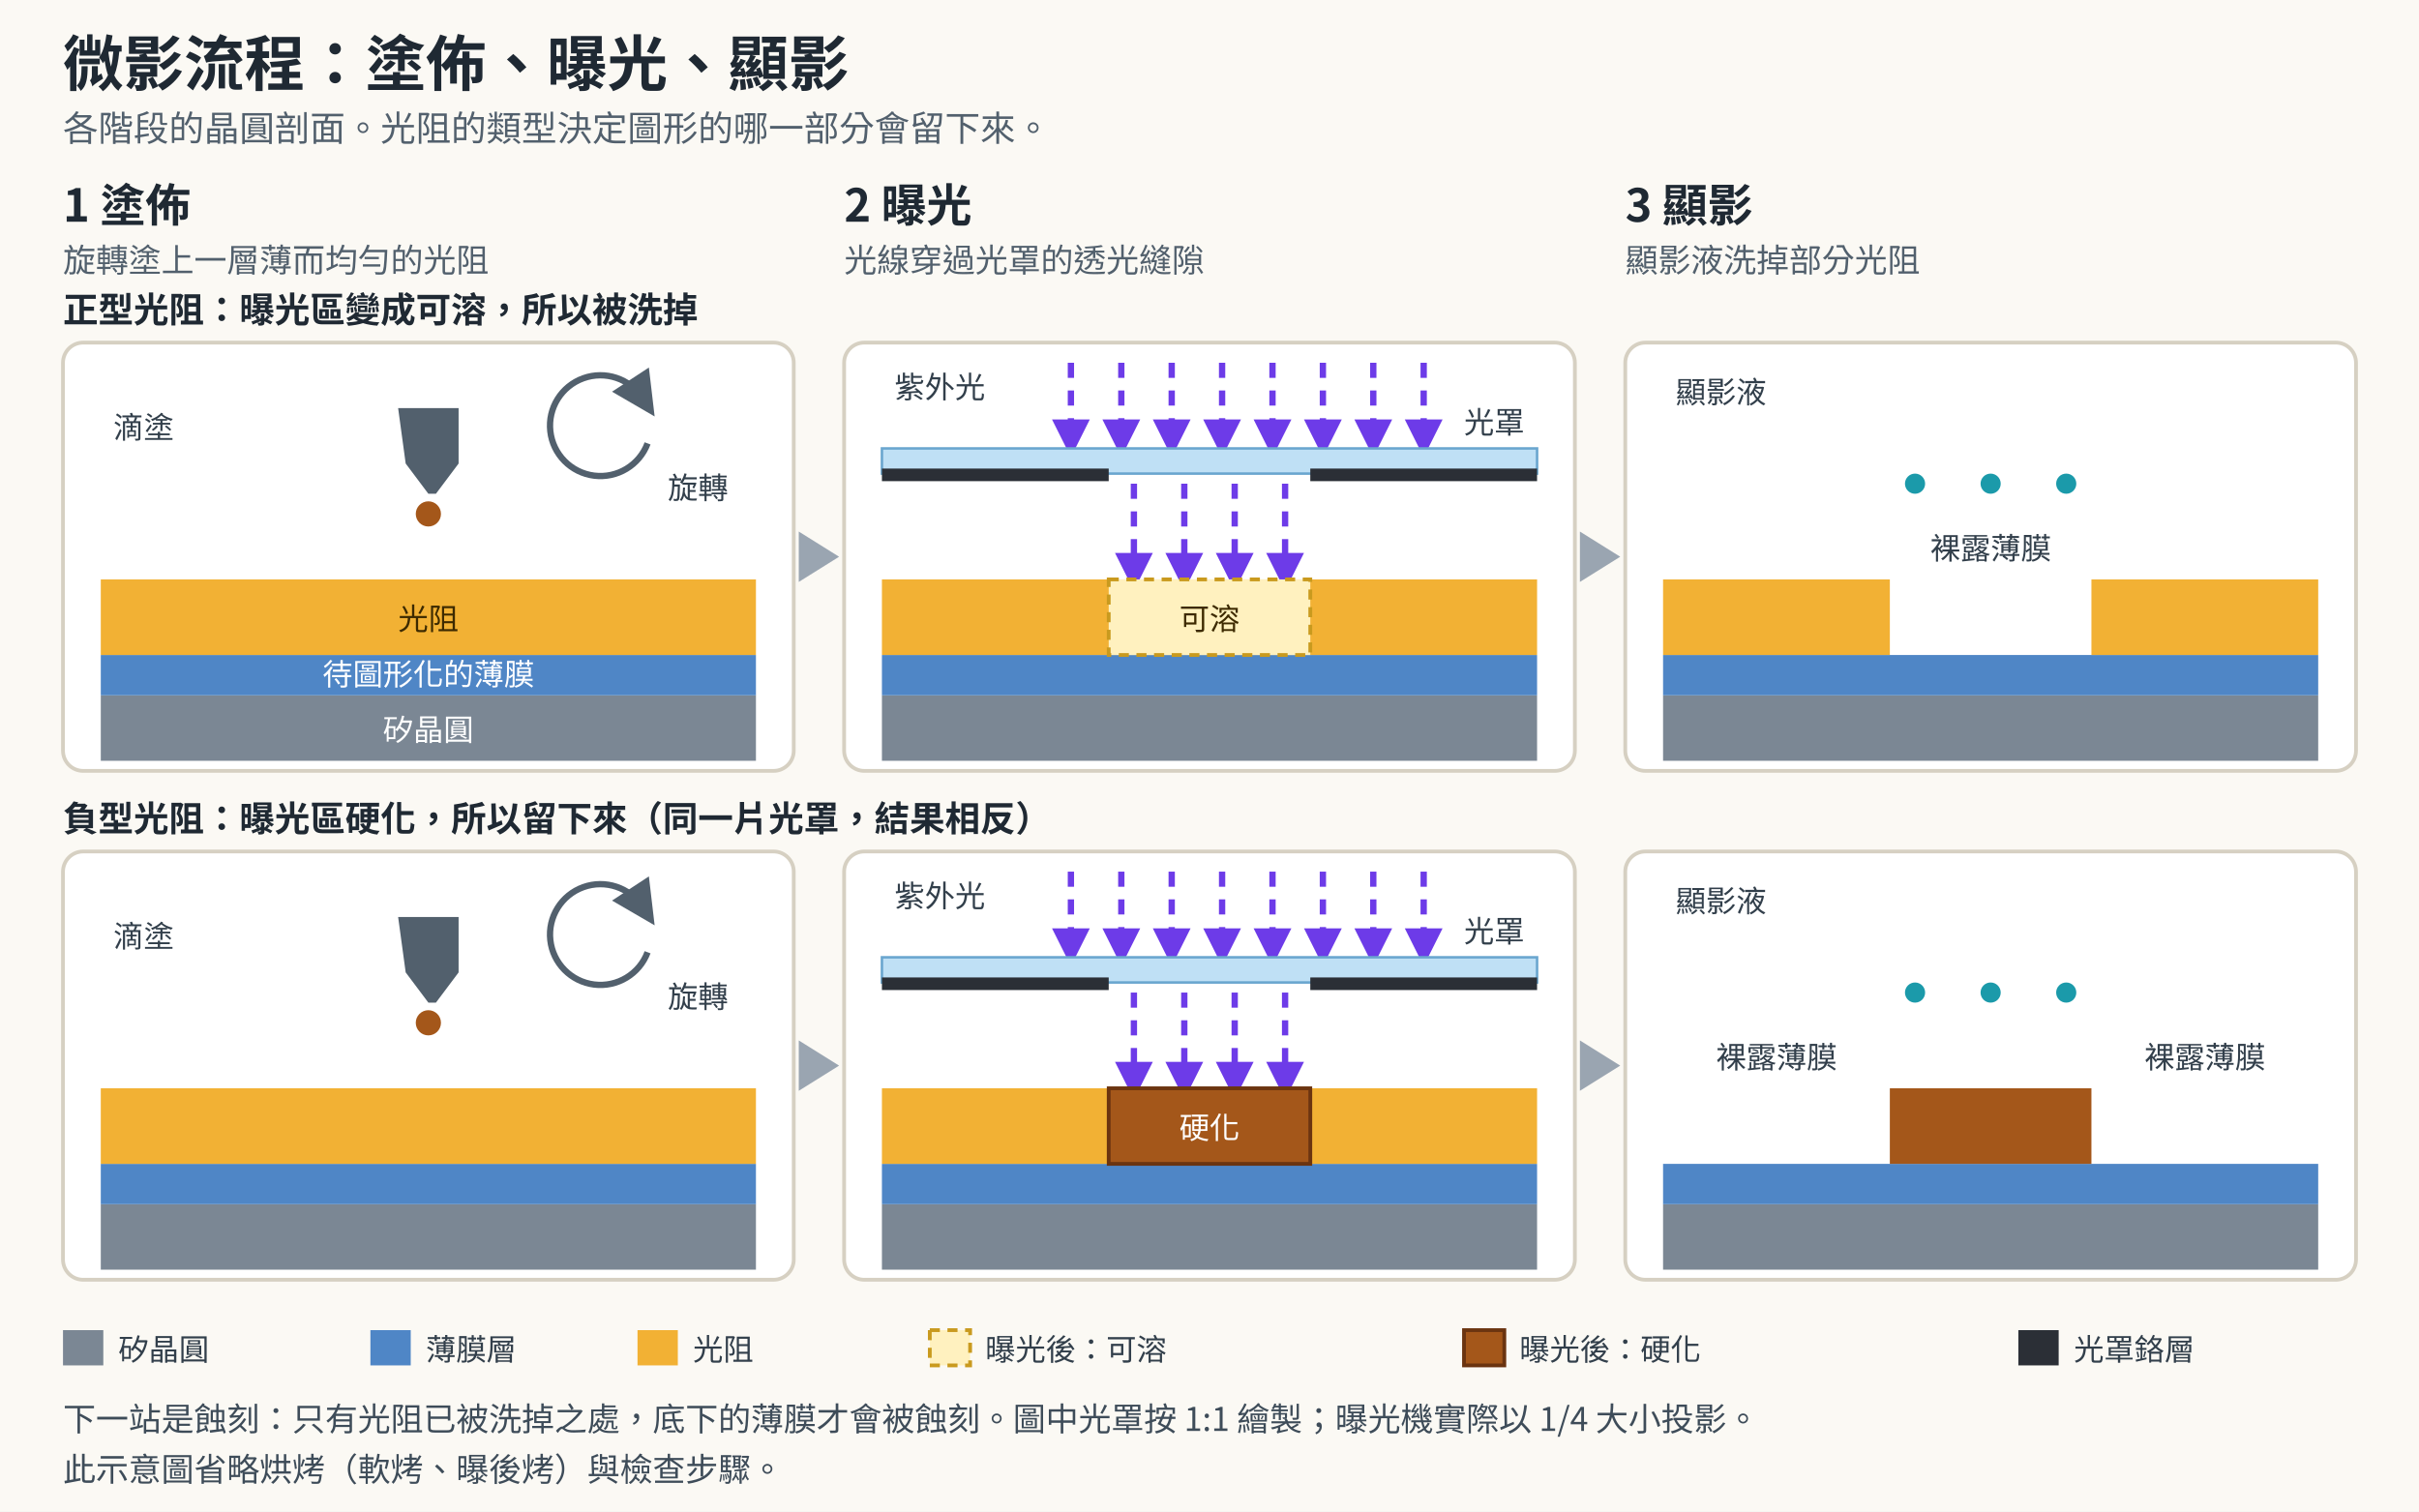
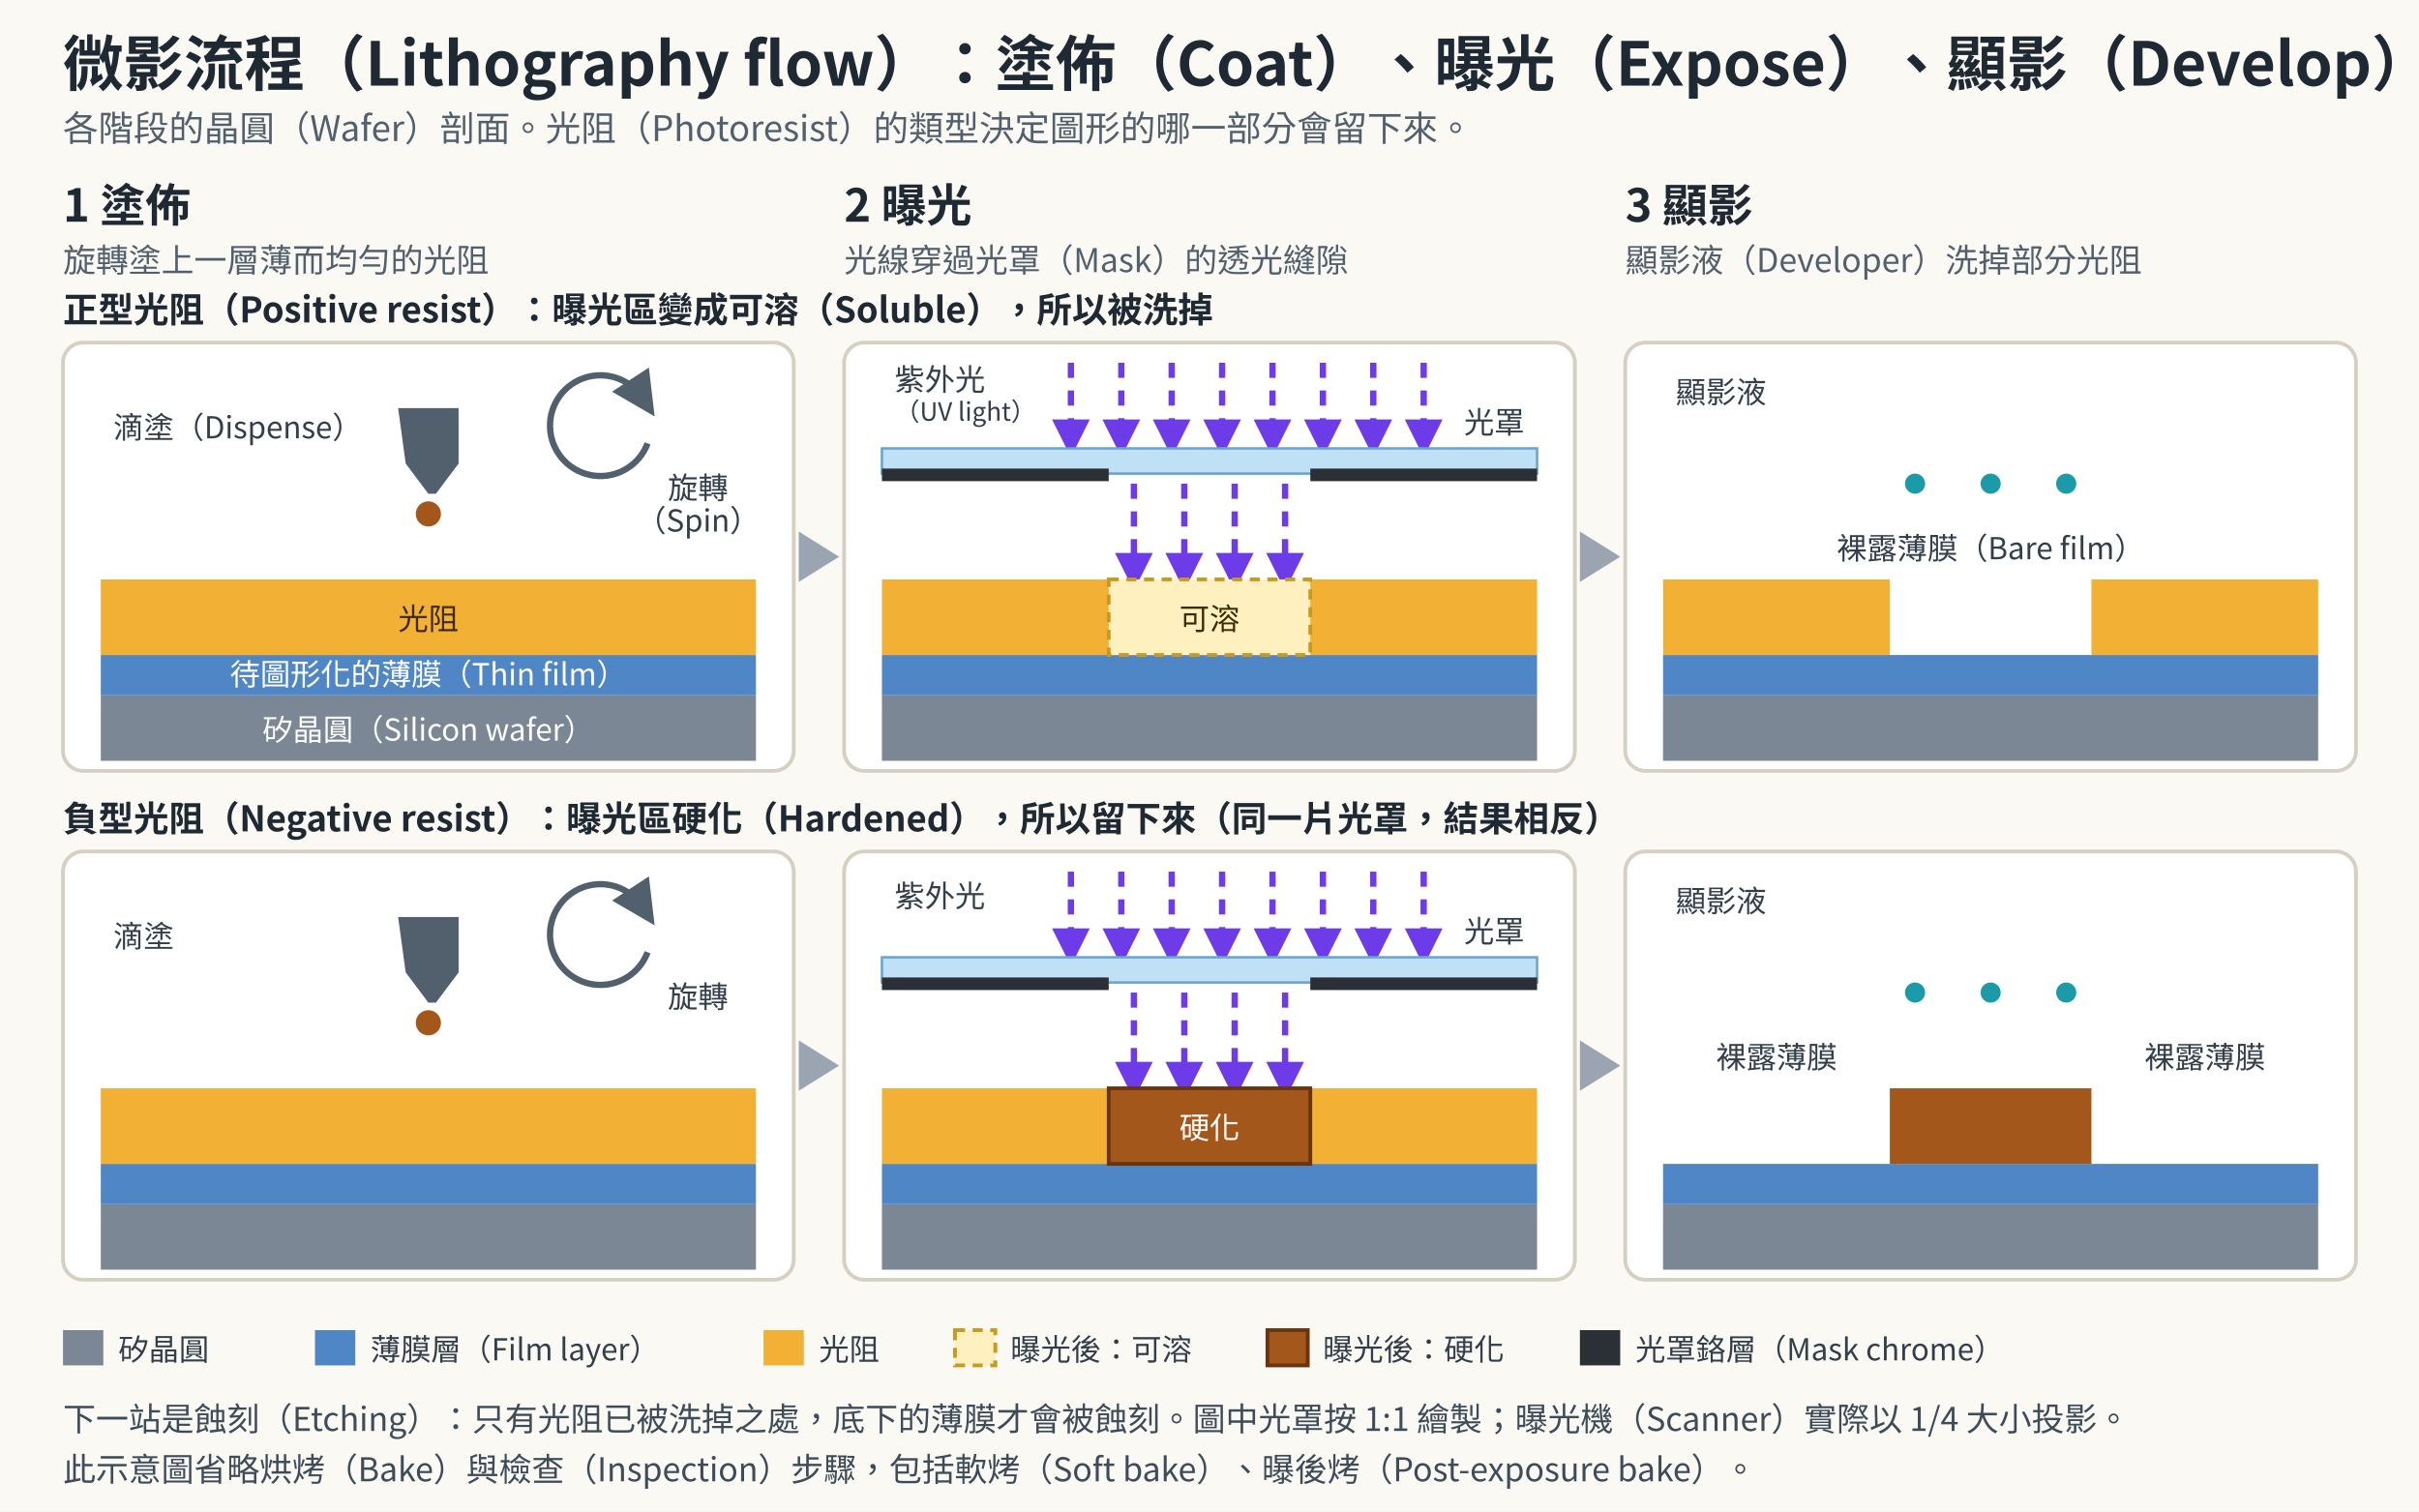
<svg xmlns="http://www.w3.org/2000/svg" xml:lang="zh-Hant-TW" viewBox="0 0 960 600" width="960" height="600" role="img" aria-labelledby="t d">
  <style>
text{font-family:"Noto Sans TC","PingFang TC","Microsoft JhengHei","Noto Sans CJK TC",system-ui,-apple-system,"Segoe UI",Roboto,sans-serif;fill:#1f2933}
.bg{fill:#fbf9f4}
.pbg{fill:#fff;stroke:#d6d0c2;stroke-width:1.5}
.glow{fill:none;stroke:#e8590c;stroke-width:3.5;opacity:0}
.sub{fill:#7b8794}.film{fill:#4f86c6}
.res{fill:#f2b134}.resN{fill:#a4571a}
.expP{fill:#fff1bf;stroke:#c99a1e;stroke-width:1.5;stroke-dasharray:4 3}
.expN{fill:#a4571a;stroke:#6b3410;stroke-width:1.5}
.quartz{fill:#bfe0f5;stroke:#6aa6cf;stroke-width:1}.chrome{fill:#2b2f36}
.beam{stroke:#6d3be8;stroke-width:2.5;stroke-dasharray:6 5}
.nozzle{fill:#52606d}.drop{fill:#a4571a}.ddrop{fill:#1b9aaa}
.spin{fill:none;stroke:#52606d;stroke-width:2.5}
.ovl{fill:#f2b134;opacity:0}
.t1{font-size:24px;font-weight:700}.t2{font-size:14px;fill:#52606d}
.h{font-size:18px;font-weight:700}.hs{font-size:13px;fill:#52606d}
.ban{font-size:14px;font-weight:700}
.lab{font-size:12px;fill:#323f4b}.lab.w{fill:#fff}.lab.d{fill:#3d2a00}
.note{font-size:13px;fill:#3e4c59}.leg{font-size:12px;fill:#323f4b}
.arr{fill:#9aa5b1}
@keyframes gc{0%{opacity:1}30%{opacity:1}33%{opacity:0}100%{opacity:0}}
@keyframes ge{0%{opacity:0}33%{opacity:0}36%{opacity:1}63%{opacity:1}66%{opacity:0}100%{opacity:0}}
@keyframes gd{0%{opacity:0}66%{opacity:0}69%{opacity:1}97%{opacity:1}100%{opacity:0}}
@keyframes drop{0%{transform:translateY(0);opacity:1}20%{transform:translateY(24px);opacity:1}26%{transform:translateY(24px);opacity:0}27%{transform:translateY(0);opacity:0}99%{transform:translateY(0);opacity:0}100%{transform:translateY(0);opacity:1}}
@keyframes ddrop{0%{transform:translateY(0);opacity:1}66%{transform:translateY(0);opacity:1}72%{transform:translateY(0);opacity:1}88%{transform:translateY(14px);opacity:1}94%{transform:translateY(14px);opacity:0}100%{transform:translateY(0);opacity:1}}
@keyframes beam{0%{opacity:.5}33%{opacity:.5}37%{opacity:1}63%{opacity:1}67%{opacity:.5}100%{opacity:.5}}
@keyframes flow{to{stroke-dashoffset:-22}}
@keyframes ex{0%{opacity:1}32%{opacity:1}33%{opacity:0}55%{opacity:1}100%{opacity:1}}
@keyframes ovl{0%{opacity:0}65%{opacity:0}66%{opacity:1}96%{opacity:0}100%{opacity:0}}
@keyframes spin{0%{opacity:1}100%{opacity:1}}
.g-coat{animation:gc 12s infinite}.g-expose{animation:ge 12s infinite}.g-develop{animation:gd 12s infinite}
.drop{animation:drop 12s infinite}.ddrop{animation:ddrop 12s infinite}
.beam{animation:beam 12s infinite,flow 1s linear infinite}
.ex{animation:ex 12s infinite}.ovl{animation:ovl 12s infinite}
@media (prefers-reduced-motion:reduce){.glow,.drop,.ddrop,.beam,.ex,.ovl{animation:none!important}.glow{opacity:0}}
</style>
  <defs>
    <marker id="ah" markerWidth="7" markerHeight="7" refX="3.5" refY="3.5" orient="auto">
      <path d="M0 0L7 3.5L0 7z" fill="#52606d" />
    </marker>
    <marker id="ahv" markerWidth="6" markerHeight="6" refX="3" refY="3" orient="auto">
      <path d="M0 0L6 3L0 6z" fill="#6d3be8" />
    </marker>
  </defs>
  <rect class="bg" width="960" height="600" />
-   <text class="t1" x="25" y="34">微影流程：塗佈、曝光、顯影</text>
-   <text class="t2" x="25" y="56">各階段的晶圓剖面。光阻的類型決定圖形的哪一部分會留下來。</text>
+   <text class="t1" x="25" y="34">微影流程（Lithography flow）：塗佈（Coat）、曝光（Expose）、顯影（Develop）</text>
+   <text class="t2" x="25" y="56">各階段的晶圓（Wafer）剖面。光阻（Photoresist）的類型決定圖形的哪一部分會留下來。</text>
  <text class="h" x="25" y="88">1  塗佈</text>
  <text class="hs" x="25" y="108">旋轉塗上一層薄而均勻的光阻</text>
  <text class="h" x="335" y="88">2  曝光</text>
-   <text class="hs" x="335" y="108">光線穿過光罩的透光縫隙</text>
+   <text class="hs" x="335" y="108">光線穿過光罩（Mask）的透光縫隙</text>
  <text class="h" x="645" y="88">3  顯影</text>
-   <text class="hs" x="645" y="108">顯影液洗掉部分光阻</text>
-   <text class="ban" x="25" y="128">正型光阻：曝光區變成可溶，所以被洗掉</text>
+   <text class="hs" x="645" y="108">顯影液（Developer）洗掉部分光阻</text>
+   <text class="ban" x="25" y="128">正型光阻（Positive resist）：曝光區變成可溶（Soluble），所以被洗掉</text>
  <g transform="translate(25,136)">
    <rect class="pbg" x="0" y="0" width="290" height="170" rx="8" />
    <rect class="glow g-coat" x="0" y="0" width="290" height="170" rx="8" />
    <rect class="sub" x="15" y="140" width="260" height="26" />
    <rect class="film" x="15" y="124" width="260" height="16" />
-     <text class="lab w" x="145" y="158" text-anchor="middle">矽晶圓</text>
-     <text class="lab w" x="145" y="136" text-anchor="middle">待圖形化的薄膜</text>
+     <text class="lab w" x="145" y="158" text-anchor="middle">矽晶圓（Silicon wafer）</text>
+     <text class="lab w" x="145" y="136" text-anchor="middle">待圖形化的薄膜（Thin film）</text>
    <rect class="res" x="15" y="94" width="260" height="30" />
    <text class="lab d" x="145" y="114" text-anchor="middle">光阻</text>
    <path class="nozzle" d="M133 26 h24 v22 l-9 12 l-3 0 l-9 -12 z" />
-     <text class="lab" x="20" y="38">滴塗</text>
+     <text class="lab" x="20" y="38">滴塗（Dispense）</text>
    <circle class="drop" cx="145" cy="68" r="5" />
    <path class="spin" d="M232 40 a20 20 0 1 1 -2 -18" marker-end="url(#ah)" />
-     <text class="lab" x="252" y="62" text-anchor="middle">旋轉</text>
+     <text class="lab" x="252" y="62" text-anchor="middle">旋轉<tspan x="252" dy="13">（Spin）</tspan>
+     </text>
  </g>
  <g transform="translate(335,136)">
    <rect class="pbg" x="0" y="0" width="290" height="170" rx="8" />
    <rect class="glow g-expose" x="0" y="0" width="290" height="170" rx="8" />
    <rect class="sub" x="15" y="140" width="260" height="26" />
    <rect class="film" x="15" y="124" width="260" height="16" />
    <line class="beam" x1="90" y1="8" x2="90" y2="38" marker-end="url(#ahv)" />
    <line class="beam" x1="110" y1="8" x2="110" y2="38" marker-end="url(#ahv)" />
    <line class="beam" x1="130" y1="8" x2="130" y2="38" marker-end="url(#ahv)" />
    <line class="beam" x1="150" y1="8" x2="150" y2="38" marker-end="url(#ahv)" />
    <line class="beam" x1="170" y1="8" x2="170" y2="38" marker-end="url(#ahv)" />
    <line class="beam" x1="190" y1="8" x2="190" y2="38" marker-end="url(#ahv)" />
    <line class="beam" x1="210" y1="8" x2="210" y2="38" marker-end="url(#ahv)" />
    <line class="beam" x1="230" y1="8" x2="230" y2="38" marker-end="url(#ahv)" />
    <line class="beam" x1="115" y1="56" x2="115" y2="91" marker-end="url(#ahv)" />
    <line class="beam" x1="135" y1="56" x2="135" y2="91" marker-end="url(#ahv)" />
    <line class="beam" x1="155" y1="56" x2="155" y2="91" marker-end="url(#ahv)" />
    <line class="beam" x1="175" y1="56" x2="175" y2="91" marker-end="url(#ahv)" />
    <rect class="quartz" x="15" y="42" width="260" height="10" />
    <rect class="chrome" x="15" y="50" width="90" height="5" />
    <rect class="chrome" x="185" y="50" width="90" height="5" />
-     <text class="lab" x="20" y="22">紫外光</text>
+     <text class="lab" x="20" y="19">紫外光<tspan x="20" dy="12" font-size="10">（UV light）</tspan>
+     </text>
    <text class="lab" x="270" y="36" text-anchor="end">光罩</text>
    <rect class="res" x="15" y="94" width="260" height="30" />
    <rect class="expP ex" x="105" y="94" width="80" height="30" />
    <text class="lab d ex" x="145" y="114" text-anchor="middle">可溶</text>
  </g>
  <g transform="translate(645,136)">
    <rect class="pbg" x="0" y="0" width="290" height="170" rx="8" />
    <rect class="glow g-develop" x="0" y="0" width="290" height="170" rx="8" />
    <rect class="sub" x="15" y="140" width="260" height="26" />
    <rect class="film" x="15" y="124" width="260" height="16" />
    <text class="lab" x="20" y="24">顯影液</text>
    <circle class="ddrop" cx="115" cy="56" r="4" />
    <circle class="ddrop" cx="145" cy="56" r="4" />
    <circle class="ddrop" cx="175" cy="56" r="4" />
    <rect class="res" x="15" y="94" width="90" height="30" />
    <rect class="res" x="185" y="94" width="90" height="30" />
    <rect class="ovl" x="105" y="94" width="80" height="30" />
-     <text class="lab" x="145" y="86" text-anchor="middle">裸露薄膜</text>
+     <text class="lab" x="145" y="86" text-anchor="middle">裸露薄膜（Bare film）</text>
  </g>
  <path class="arr" d="M317 211 l16 10 l-16 10 z" />
  <path class="arr" d="M627 211 l16 10 l-16 10 z" />
-   <text class="ban" x="25" y="330">負型光阻：曝光區硬化，所以留下來（同一片光罩，結果相反）</text>
+   <text class="ban" x="25" y="330">負型光阻（Negative resist）：曝光區硬化（Hardened），所以留下來（同一片光罩，結果相反）</text>
  <g transform="translate(25,338)">
    <rect class="pbg" x="0" y="0" width="290" height="170" rx="8" />
    <rect class="glow g-coat" x="0" y="0" width="290" height="170" rx="8" />
    <rect class="sub" x="15" y="140" width="260" height="26" />
    <rect class="film" x="15" y="124" width="260" height="16" />
    <rect class="res" x="15" y="94" width="260" height="30" />
    <path class="nozzle" d="M133 26 h24 v22 l-9 12 l-3 0 l-9 -12 z" />
    <text class="lab" x="20" y="38">滴塗</text>
    <circle class="drop" cx="145" cy="68" r="5" />
    <path class="spin" d="M232 40 a20 20 0 1 1 -2 -18" marker-end="url(#ah)" />
    <text class="lab" x="252" y="62" text-anchor="middle">旋轉</text>
  </g>
  <g transform="translate(335,338)">
    <rect class="pbg" x="0" y="0" width="290" height="170" rx="8" />
    <rect class="glow g-expose" x="0" y="0" width="290" height="170" rx="8" />
    <rect class="sub" x="15" y="140" width="260" height="26" />
    <rect class="film" x="15" y="124" width="260" height="16" />
    <line class="beam" x1="90" y1="8" x2="90" y2="38" marker-end="url(#ahv)" />
    <line class="beam" x1="110" y1="8" x2="110" y2="38" marker-end="url(#ahv)" />
    <line class="beam" x1="130" y1="8" x2="130" y2="38" marker-end="url(#ahv)" />
    <line class="beam" x1="150" y1="8" x2="150" y2="38" marker-end="url(#ahv)" />
    <line class="beam" x1="170" y1="8" x2="170" y2="38" marker-end="url(#ahv)" />
    <line class="beam" x1="190" y1="8" x2="190" y2="38" marker-end="url(#ahv)" />
    <line class="beam" x1="210" y1="8" x2="210" y2="38" marker-end="url(#ahv)" />
    <line class="beam" x1="230" y1="8" x2="230" y2="38" marker-end="url(#ahv)" />
    <line class="beam" x1="115" y1="56" x2="115" y2="91" marker-end="url(#ahv)" />
    <line class="beam" x1="135" y1="56" x2="135" y2="91" marker-end="url(#ahv)" />
    <line class="beam" x1="155" y1="56" x2="155" y2="91" marker-end="url(#ahv)" />
    <line class="beam" x1="175" y1="56" x2="175" y2="91" marker-end="url(#ahv)" />
    <rect class="quartz" x="15" y="42" width="260" height="10" />
    <rect class="chrome" x="15" y="50" width="90" height="5" />
    <rect class="chrome" x="185" y="50" width="90" height="5" />
    <text class="lab" x="20" y="22">紫外光</text>
    <text class="lab" x="270" y="36" text-anchor="end">光罩</text>
    <rect class="res" x="15" y="94" width="260" height="30" />
    <rect class="expN ex" x="105" y="94" width="80" height="30" />
    <text class="lab w ex" x="145" y="114" text-anchor="middle">硬化</text>
  </g>
  <g transform="translate(645,338)">
    <rect class="pbg" x="0" y="0" width="290" height="170" rx="8" />
    <rect class="glow g-develop" x="0" y="0" width="290" height="170" rx="8" />
    <rect class="sub" x="15" y="140" width="260" height="26" />
    <rect class="film" x="15" y="124" width="260" height="16" />
    <text class="lab" x="20" y="24">顯影液</text>
    <circle class="ddrop" cx="115" cy="56" r="4" />
    <circle class="ddrop" cx="145" cy="56" r="4" />
    <circle class="ddrop" cx="175" cy="56" r="4" />
    <rect class="resN" x="105" y="94" width="80" height="30" />
    <rect class="ovl" x="15" y="94" width="90" height="30" />
    <rect class="ovl" x="185" y="94" width="90" height="30" />
    <text class="lab" x="60" y="86" text-anchor="middle">裸露薄膜</text>
    <text class="lab" x="230" y="86" text-anchor="middle">裸露薄膜</text>
  </g>
  <path class="arr" d="M317 413 l16 10 l-16 10 z" />
  <path class="arr" d="M627 413 l16 10 l-16 10 z" />
  <g>
    <rect class="sub" x="25" y="528" width="16" height="14" />
    <text class="leg" x="47" y="540">矽晶圓</text>
-     <rect class="film" x="147" y="528" width="16" height="14" />
-     <text class="leg" x="169" y="540">薄膜層</text>
-     <rect class="res" x="253" y="528" width="16" height="14" />
-     <text class="leg" x="275" y="540">光阻</text>
-     <rect class="expP" x="369" y="528" width="16" height="14" />
-     <text class="leg" x="391" y="540">曝光後：可溶</text>
-     <rect class="expN" x="581" y="528" width="16" height="14" />
-     <text class="leg" x="603" y="540">曝光後：硬化</text>
-     <rect class="chrome" x="801" y="528" width="16" height="14" />
-     <text class="leg" x="823" y="540">光罩鉻層</text>
+     <rect class="film" x="125" y="528" width="16" height="14" />
+     <text class="leg" x="147" y="540">薄膜層（Film layer）</text>
+     <rect class="res" x="303" y="528" width="16" height="14" />
+     <text class="leg" x="325" y="540">光阻</text>
+     <rect class="expP" x="379" y="528" width="16" height="14" />
+     <text class="leg" x="401" y="540">曝光後：可溶</text>
+     <rect class="expN" x="503" y="528" width="16" height="14" />
+     <text class="leg" x="525" y="540">曝光後：硬化</text>
+     <rect class="chrome" x="627" y="528" width="16" height="14" />
+     <text class="leg" x="649" y="540">光罩鉻層（Mask chrome）</text>
  </g>
-   <text class="note" x="25" y="568">下一站是蝕刻：只有光阻已被洗掉之處，底下的薄膜才會被蝕刻。圖中光罩按 1:1 繪製；曝光機實際以 1/4 大小投影。</text>
-   <text class="note" x="25" y="588">此示意圖省略烘烤（軟烤、曝後烤）與檢查步驟。</text>
+   <text class="note" x="25" y="568">下一站是蝕刻（Etching）：只有光阻已被洗掉之處，底下的薄膜才會被蝕刻。圖中光罩按 1:1 繪製；曝光機（Scanner）實際以 1/4 大小投影。</text>
+   <text class="note" x="25" y="588">此示意圖省略烘烤（Bake）與檢查（Inspection）步驟，包括軟烤（Soft bake）、曝後烤（Post-exposure bake）。</text>
</svg>
